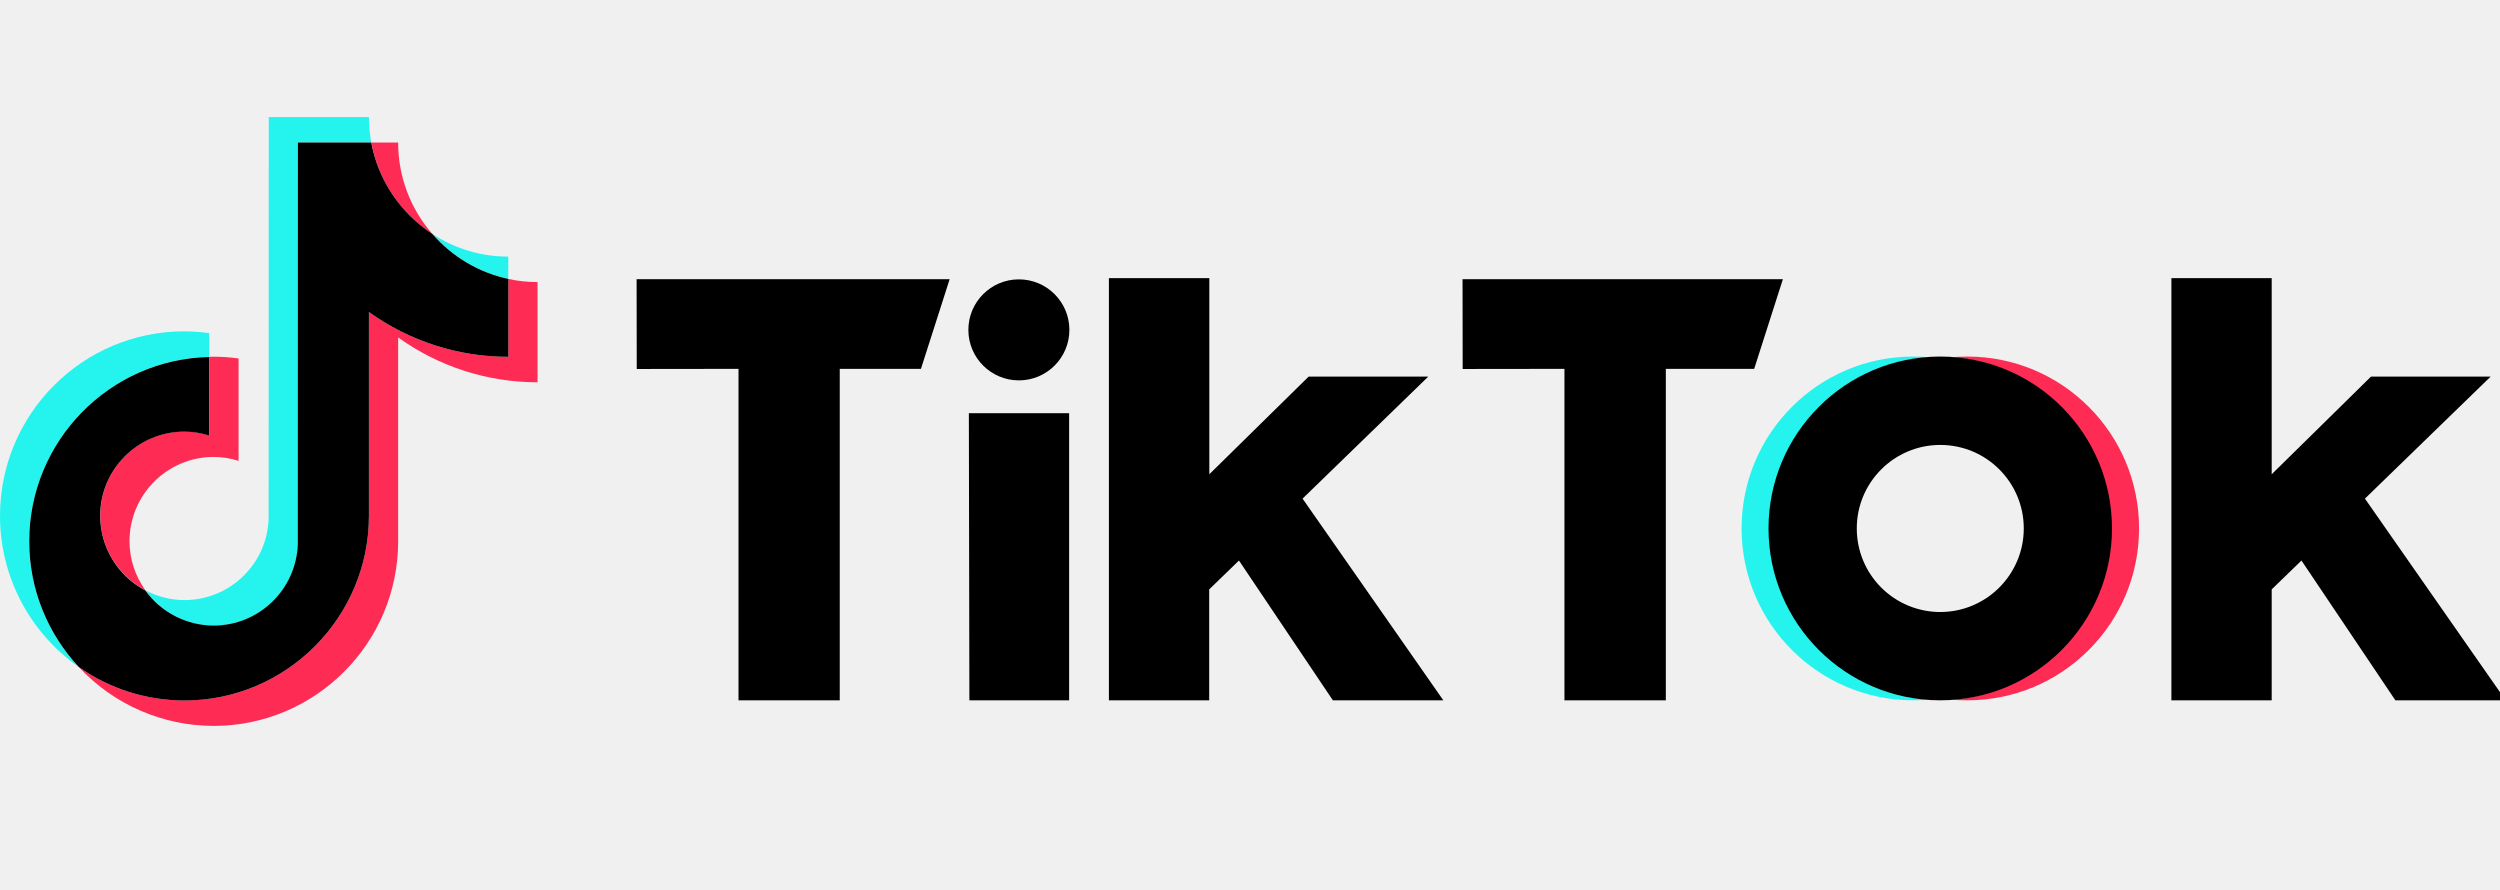
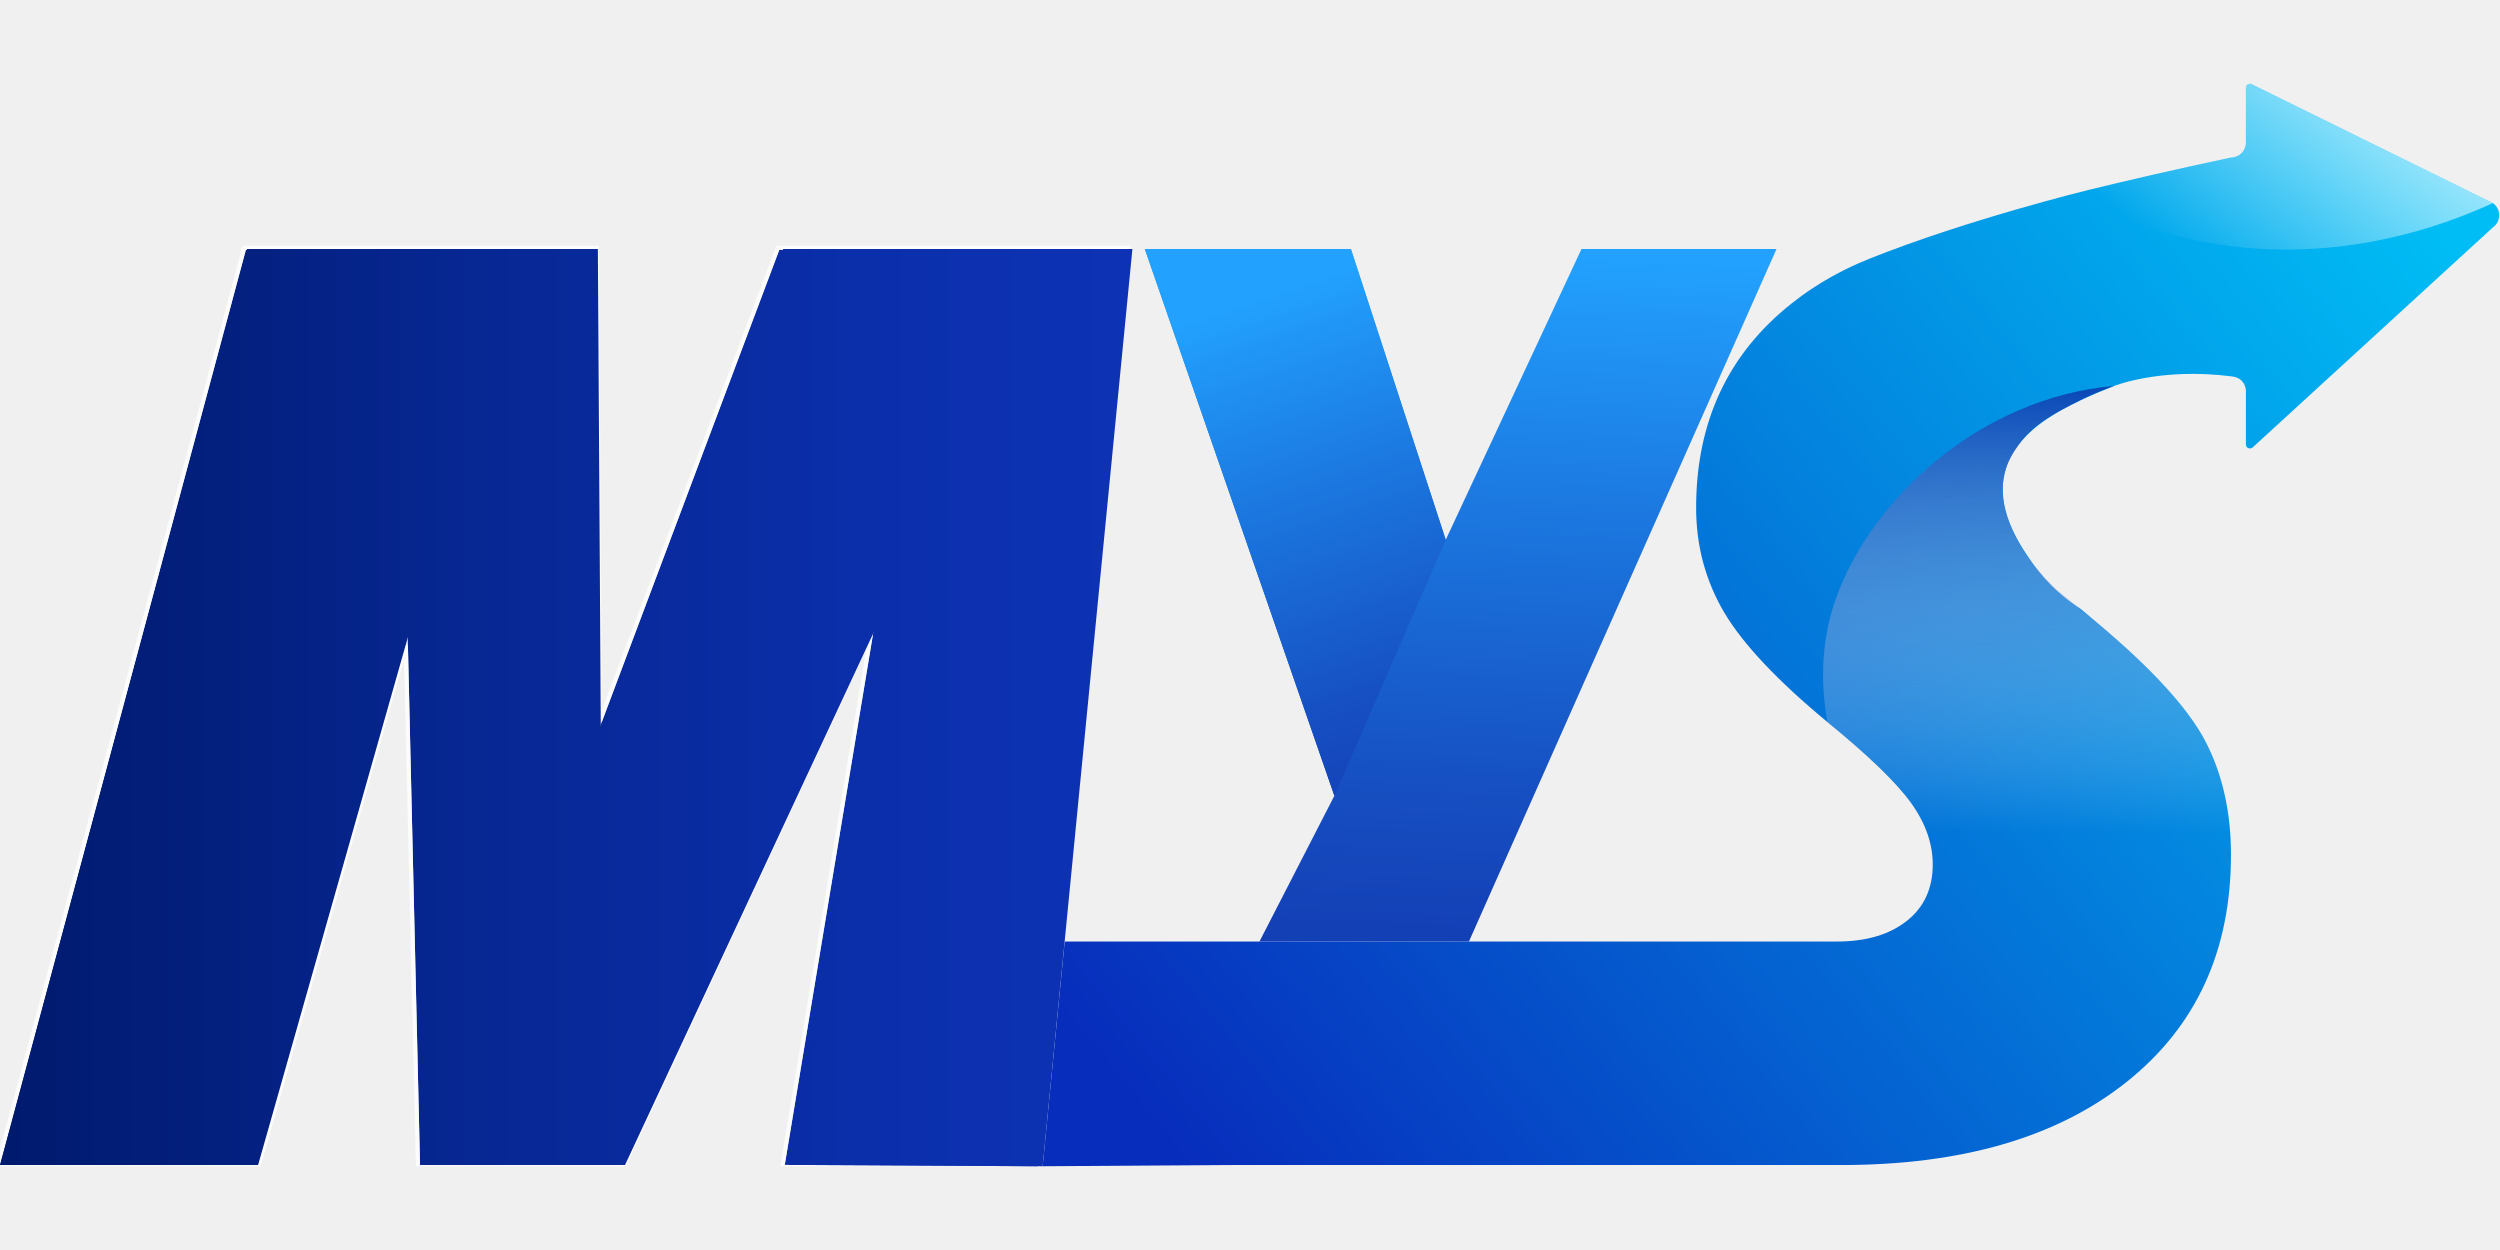
- <svg xmlns="http://www.w3.org/2000/svg" width="118" height="42" fill="currentColor" alt="TikTok">
-   <path fill="#25F4EE" d="M9.875 16.842v-1.119A9 9 0 0 0 8.7 15.64c-4.797-.006-8.7 3.9-8.7 8.708a8.7 8.7 0 0 0 3.718 7.134A8.68 8.68 0 0 1 1.38 25.55c0-4.737 3.794-8.598 8.495-8.707" />
-   <path fill="#25F4EE" d="M10.086 29.526c2.14 0 3.89-1.707 3.967-3.83l.006-18.968h3.463a7 7 0 0 1-.11-1.202h-4.726l-.006 18.969a3.98 3.98 0 0 1-3.967 3.829 3.9 3.9 0 0 1-1.846-.46 3.95 3.95 0 0 0 3.22 1.662m13.905-16.36v-1.055a6.5 6.5 0 0 1-3.583-1.068 6.57 6.57 0 0 0 3.583 2.123" />
-   <path fill="#FE2C55" d="M20.409 11.044a6.54 6.54 0 0 1-1.616-4.316h-1.265a6.56 6.56 0 0 0 2.88 4.316M8.706 20.365a3.98 3.98 0 0 0-3.973 3.976c0 1.528.869 2.858 2.134 3.523a3.94 3.94 0 0 1-.754-2.321 3.98 3.98 0 0 1 3.973-3.976c.409 0 .805.07 1.175.185v-4.833a9 9 0 0 0-1.175-.083c-.07 0-.134.006-.204.006v3.708a4 4 0 0 0-1.176-.185" />
-   <path fill="#FE2C55" d="M23.992 13.166v3.676c-2.453 0-4.727-.786-6.58-2.116v9.622c0 4.8-3.902 8.713-8.706 8.713a8.67 8.67 0 0 1-4.988-1.579 8.7 8.7 0 0 0 6.368 2.781c4.797 0 8.707-3.906 8.707-8.714v-9.621a11.25 11.25 0 0 0 6.579 2.116v-4.73q-.72-.002-1.38-.148" />
-   <path fill="black" d="M17.413 24.348v-9.622a11.25 11.25 0 0 0 6.58 2.116v-3.676a6.57 6.57 0 0 1-3.584-2.123 6.6 6.6 0 0 1-2.888-4.315H14.06l-.006 18.968a3.98 3.98 0 0 1-3.967 3.83A3.99 3.99 0 0 1 6.86 27.87a3.99 3.99 0 0 1-2.133-3.523A3.98 3.98 0 0 1 8.7 20.372c.409 0 .805.07 1.175.185v-3.708c-4.701.103-8.495 3.964-8.495 8.701 0 2.29.888 4.373 2.338 5.933a8.67 8.67 0 0 0 4.988 1.58c4.798 0 8.707-3.913 8.707-8.714m12.635-11.17h14.775l-1.355 4.232h-3.832v15.644h-4.778V17.41l-4.804.006zm38.984 0h15.12l-1.355 4.232h-4.17v15.644h-4.785V17.41l-4.804.006zM45.73 19.502h4.733v13.553h-4.708zm6.617-6.374h4.733v9.257l4.689-4.61h5.646l-5.934 5.76 6.644 9.52h-5.213l-4.433-6.598-1.405 1.362v5.236H52.34V13.128zm50.143 0h4.734v9.257l4.688-4.61h5.647l-5.934 5.76 6.643 9.52h-5.206l-4.433-6.598-1.405 1.362v5.236h-4.734zm-54.397 4.826a2.384 2.384 0 0 0 2.382-2.384 2.384 2.384 0 1 0-2.382 2.384" />
-   <path fill="#25F4EE" d="M83.545 24.942a8.11 8.11 0 0 1 7.473-8.087 9 9 0 0 0-.709-.026c-4.478 0-8.106 3.631-8.106 8.113s3.628 8.113 8.106 8.113c.21 0 .498-.013.71-.026-4.178-.326-7.475-3.823-7.475-8.087" />
-   <path fill="#FE2C55" d="M92.858 16.83c-.217 0-.505.012-.716.025a8.11 8.11 0 0 1 7.468 8.087 8.11 8.11 0 0 1-7.468 8.087c.211.02.499.026.716.026 4.478 0 8.106-3.631 8.106-8.113s-3.628-8.113-8.106-8.113" />
-   <path fill="black" d="M91.58 28.887a3.94 3.94 0 0 1-3.94-3.945 3.94 3.94 0 1 1 7.882 0c0 2.18-1.77 3.945-3.942 3.945m0-12.058c-4.477 0-8.106 3.631-8.106 8.113s3.629 8.113 8.106 8.113 8.106-3.631 8.106-8.113-3.628-8.113-8.106-8.113" />
+ <svg xmlns="http://www.w3.org/2000/svg" width="80" height="40" viewBox="0 0 903 391" fill="none">
+   <g clip-path="url(#clip0_6776_39451)">
+     <path d="M283.45 390.523L374.742 391L407 60H281.477L215.939 234.34L214.88 60H88.809L0 390.56H92.754L147.223 197.88L151.716 390.56H224.634L316.182 193.698L283.45 390.523Z" fill="url(#paint0_linear_6776_39451)" />
+     <path d="M282.71 390.4L282.565 391.269L283.446 391.273L374.739 391.75L375.423 391.754L375.489 391.073L407.746 60.073L407.827 59.25H407H281.477H280.958L280.775 59.736L216.664 230.279L215.63 59.995L215.625 59.25H214.88H88.809H88.234L88.084 59.805L-0.724 390.365L-0.978 391.31H0H92.754H93.321L93.476 390.764L146.589 202.878L150.966 390.577L150.984 391.31H151.716H224.634H225.112L225.314 390.876L314.538 199.012L282.71 390.4Z" stroke="white" stroke-opacity="0.8" stroke-width="1.5" />
+     <path d="M571.227 59.696H641.68L530.585 309.826H454.918L481.976 257.179L413.505 59.696H487.923L522.177 164.771L571.227 59.696Z" fill="url(#paint1_linear_6776_39451)" />
+     <path d="M487.96 59.696L522.214 164.734L481.976 257.179L413.505 59.696H487.96Z" fill="url(#paint2_linear_6776_39451)" />
+     <path d="M900.402 51.913L813.537 131.471C812.583 132.132 811.224 131.471 811.224 130.297V111.059C811.224 109.627 810.674 108.305 809.719 107.314C808.471 105.992 806.635 105.772 806.048 105.699C780.348 102.394 763.533 109.186 763.533 109.186C748.921 115.097 726.526 124.129 723.699 142.559C721.717 155.409 730.087 167.377 734.089 173.105C740.037 181.586 746.939 186.799 751.565 189.699L757.329 194.582C777.154 211.177 790.224 225.458 796.466 237.28C802.707 249.175 805.828 262.906 805.828 278.473C805.828 313.167 793.271 340.519 768.159 360.528C743.011 380.573 708.61 390.559 664.994 390.559H442.95C420.922 390.706 398.637 390.853 376.609 391C379.252 363.942 381.895 336.884 384.575 309.826C384.575 309.826 443.281 309.826 443.464 309.826H663.489C674.099 309.826 682.507 307.33 688.785 302.337C695.026 297.38 698.11 290.588 698.11 281.997C698.11 274.618 695.577 267.165 690.326 259.859C685.113 252.553 675.017 242.787 660.111 230.598C642.048 215.656 629.602 202.439 622.81 191.021C616.055 179.566 612.64 166.974 612.64 153.169C612.64 122.183 624.132 97.548 647.151 79.338C649.611 77.392 652.071 75.593 654.641 73.904C663.122 68.324 670.501 65.093 675.531 63.074C711.106 48.903 754.612 38.292 754.612 38.292C767.572 35.135 785.011 31.06 805.828 26.654C808.801 26.654 811.224 24.231 811.224 21.257V1.469C811.224 0.294 812.583 -0.404 813.537 0.294L900.402 43.102C903.486 45.231 903.486 49.747 900.402 51.913Z" fill="url(#paint3_linear_6776_39451)" />
+     <path d="M284.861 390.523L376.608 391L409.026 59.696H282.878L217.014 234.196L215.949 59.696H89.251L0 390.559H93.216L147.956 197.703L152.472 390.559H225.752L317.756 193.517L284.861 390.523Z" fill="url(#paint4_linear_6776_39451)" />
+     <path d="M805.827 278.436C805.827 313.13 793.271 340.482 768.159 360.491C743.01 380.537 708.609 390.523 664.994 390.523H619.395C633.603 364.897 646.233 337.251 654.09 309.789H663.452C674.062 309.789 682.469 307.293 688.747 302.3C694.989 297.343 698.073 290.551 698.073 281.96C698.073 274.581 695.539 267.128 690.289 259.822C685.076 252.516 674.98 242.75 660.074 230.561C657.798 218.042 657.394 202.659 662.827 186.836C675.494 150.085 715.144 113.445 763.533 109.15C757.842 111.169 753.363 113.298 750.353 114.84C741.064 119.576 734.199 123.174 728.875 130.811C727.223 133.197 725.02 136.428 723.956 141.237C721.863 150.673 725.791 158.896 727.884 163.265C729.903 167.524 732.216 170.571 734.089 173.068C737.246 177.29 740.403 180.484 742.826 182.76C747.673 186.689 752.482 190.654 757.328 194.582C777.154 211.177 790.224 225.458 796.465 237.28C802.706 249.139 805.827 262.869 805.827 278.436Z" fill="url(#paint5_linear_6776_39451)" />
+     <path opacity="0.7" d="M900.402 43.102C883.11 51.069 842.027 66.892 792.611 56.429C774.474 52.611 759.568 46.149 748.187 39.908C757.182 37.668 766.324 35.429 775.649 33.299C785.855 30.95 795.915 28.71 805.791 26.654C808.764 26.654 811.188 24.231 811.188 21.257V1.469C811.188 0.294 812.546 -0.404 813.501 0.294L900.402 43.102Z" fill="url(#paint6_linear_6776_39451)" />
+   </g>
+   <defs>
+     <linearGradient id="paint0_linear_6776_39451" x1="0" y1="225.503" x2="407.017" y2="225.503" gradientUnits="userSpaceOnUse">
+       <stop stop-color="#001A6D" />
+       <stop offset="0.426" stop-color="#072793" />
+       <stop offset="0.783" stop-color="#0B2FAC" />
+       <stop offset="1" stop-color="#0D32B5" />
+     </linearGradient>
+     <linearGradient id="paint1_linear_6776_39451" x1="515.69" y1="305.281" x2="527.577" y2="60.527" gradientUnits="userSpaceOnUse">
+       <stop stop-color="#1440B6" />
+       <stop offset="0.221" stop-color="#1650C2" />
+       <stop offset="0.653" stop-color="#1C7BE2" />
+       <stop offset="1" stop-color="#22A1FF" />
+     </linearGradient>
+     <linearGradient id="paint2_linear_6776_39451" x1="516.67" y1="256.941" x2="456.381" y2="76.578" gradientUnits="userSpaceOnUse">
+       <stop stop-color="#1440B6" />
+       <stop offset="0.221" stop-color="#1650C2" />
+       <stop offset="0.653" stop-color="#1C7BE2" />
+       <stop offset="1" stop-color="#22A1FF" />
+     </linearGradient>
+     <linearGradient id="paint3_linear_6776_39451" x1="897.865" y1="65.51" x2="455.858" y2="424.316" gradientUnits="userSpaceOnUse">
+       <stop stop-color="#00BEF5" />
+       <stop offset="1" stop-color="#072DBC" />
+     </linearGradient>
+     <linearGradient id="paint4_linear_6776_39451" x1="0" y1="225.351" x2="409.044" y2="225.351" gradientUnits="userSpaceOnUse">
+       <stop stop-color="#001A6D" />
+       <stop offset="0.426" stop-color="#072793" />
+       <stop offset="0.783" stop-color="#0B2FAC" />
+       <stop offset="1" stop-color="#0D32B5" />
+     </linearGradient>
+     <linearGradient id="paint5_linear_6776_39451" x1="714.652" y1="103.163" x2="713.182" y2="270.647" gradientUnits="userSpaceOnUse">
+       <stop stop-color="#003CB1" />
+       <stop offset="0.996" stop-color="white" stop-opacity="0" />
+     </linearGradient>
+     <linearGradient id="paint6_linear_6776_39451" x1="859.94" y1="-6.632" x2="800.804" y2="73.281" gradientUnits="userSpaceOnUse">
+       <stop stop-color="white" />
+       <stop offset="0.996" stop-color="white" stop-opacity="0" />
+     </linearGradient>
+     <clipPath id="clip0_6776_39451">
+       <rect width="902.714" height="391" fill="white" />
+     </clipPath>
+   </defs>
</svg>
